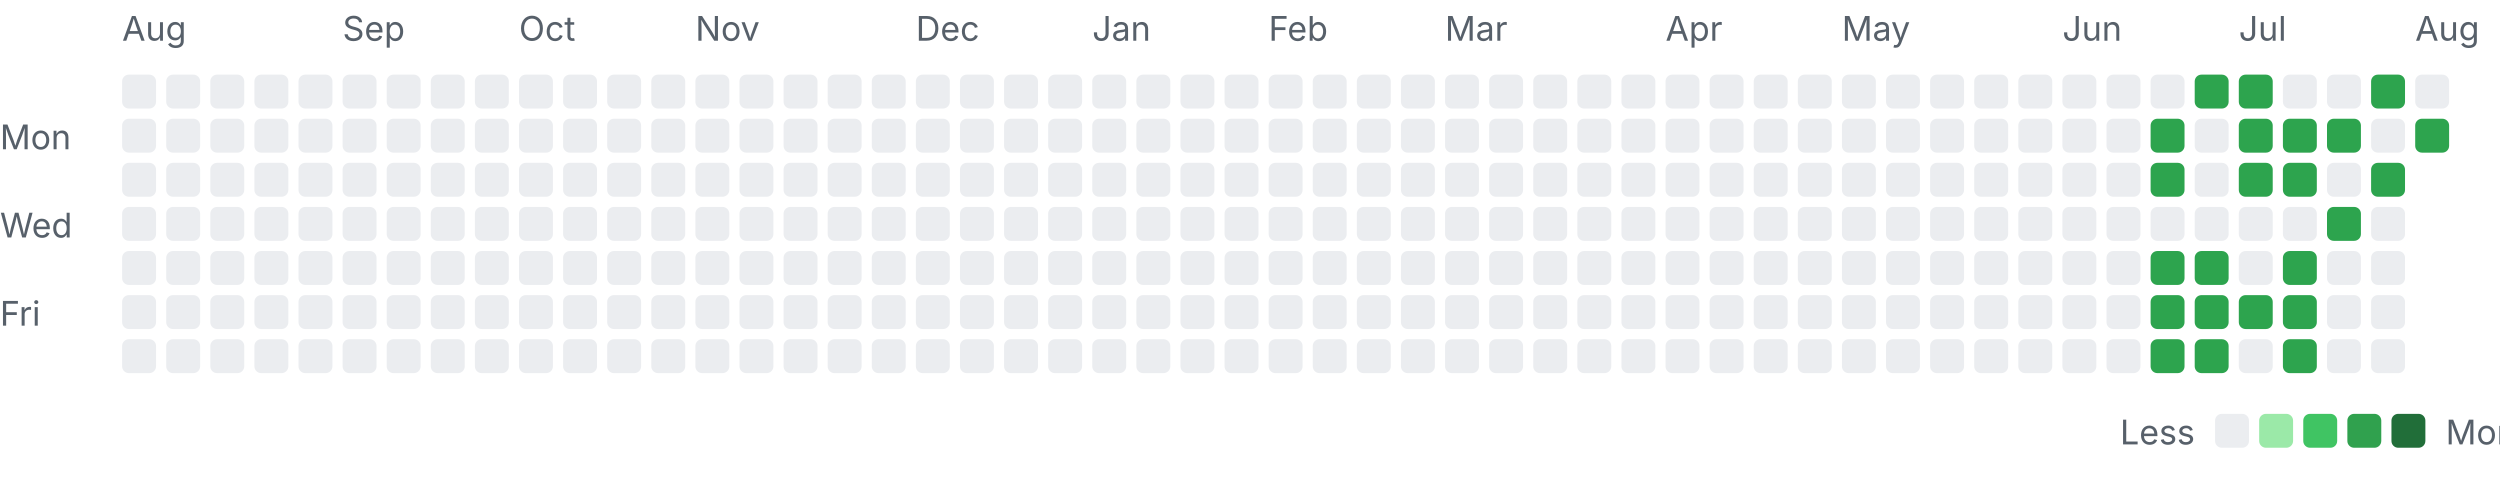
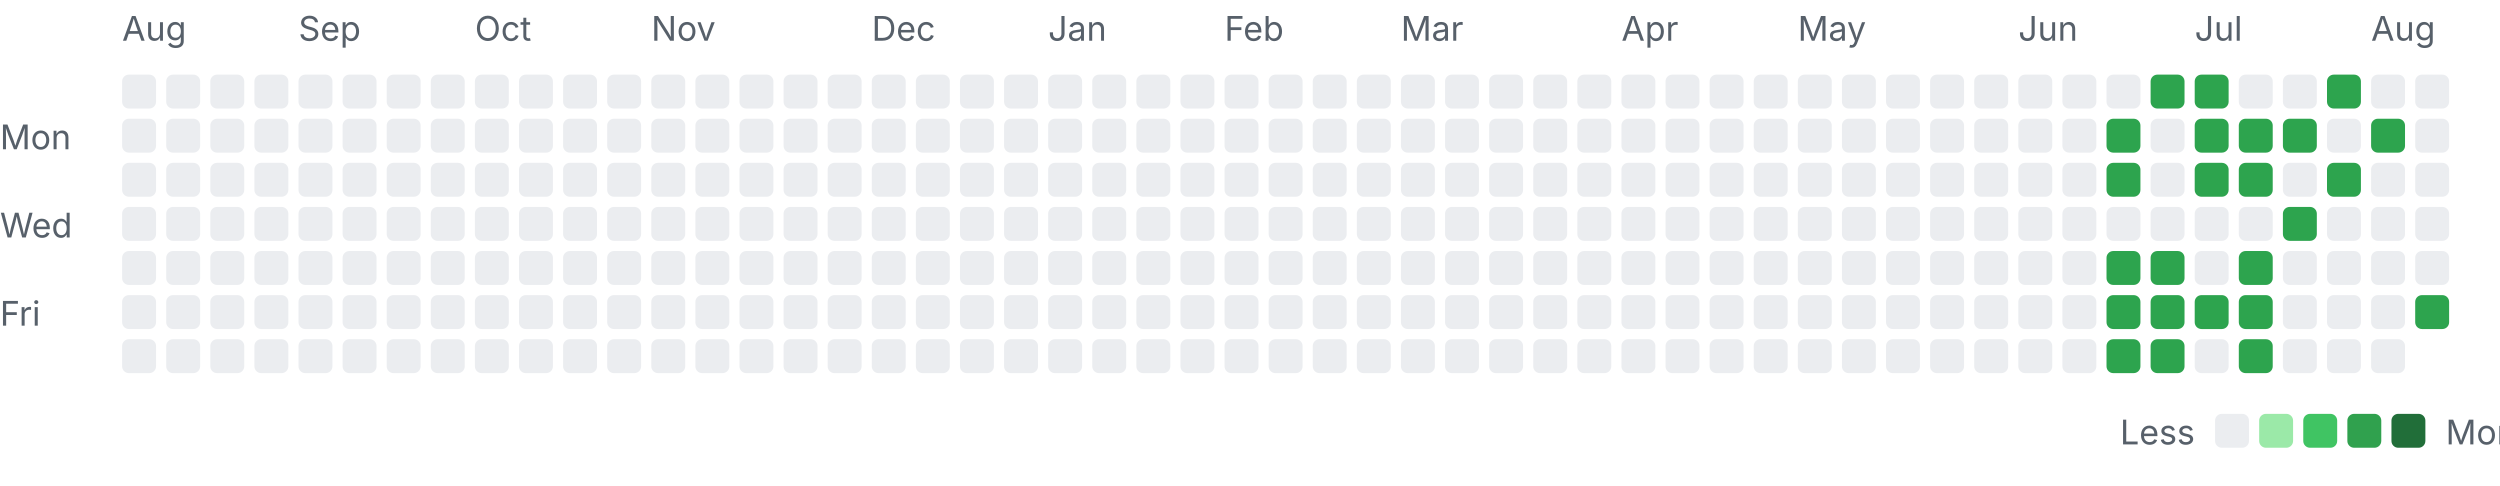
<svg xmlns="http://www.w3.org/2000/svg" viewBox="0 0 737 143" width="737" height="143" role="img" aria-label="Repository activity heatmap">
  <text x="36" y="12" font-size="10" fill="#57606a" font-family="-apple-system,BlinkMacSystemFont,Segoe UI,sans-serif">Aug</text>
-   <text x="101" y="12" font-size="10" fill="#57606a" font-family="-apple-system,BlinkMacSystemFont,Segoe UI,sans-serif">Sep</text>
-   <text x="153" y="12" font-size="10" fill="#57606a" font-family="-apple-system,BlinkMacSystemFont,Segoe UI,sans-serif">Oct</text>
-   <text x="205" y="12" font-size="10" fill="#57606a" font-family="-apple-system,BlinkMacSystemFont,Segoe UI,sans-serif">Nov</text>
-   <text x="270" y="12" font-size="10" fill="#57606a" font-family="-apple-system,BlinkMacSystemFont,Segoe UI,sans-serif">Dec</text>
-   <text x="322" y="12" font-size="10" fill="#57606a" font-family="-apple-system,BlinkMacSystemFont,Segoe UI,sans-serif">Jan</text>
-   <text x="374" y="12" font-size="10" fill="#57606a" font-family="-apple-system,BlinkMacSystemFont,Segoe UI,sans-serif">Feb</text>
-   <text x="426" y="12" font-size="10" fill="#57606a" font-family="-apple-system,BlinkMacSystemFont,Segoe UI,sans-serif">Mar</text>
-   <text x="491" y="12" font-size="10" fill="#57606a" font-family="-apple-system,BlinkMacSystemFont,Segoe UI,sans-serif">Apr</text>
-   <text x="543" y="12" font-size="10" fill="#57606a" font-family="-apple-system,BlinkMacSystemFont,Segoe UI,sans-serif">May</text>
-   <text x="608" y="12" font-size="10" fill="#57606a" font-family="-apple-system,BlinkMacSystemFont,Segoe UI,sans-serif">Jun</text>
-   <text x="660" y="12" font-size="10" fill="#57606a" font-family="-apple-system,BlinkMacSystemFont,Segoe UI,sans-serif">Jul</text>
-   <text x="712" y="12" font-size="10" fill="#57606a" font-family="-apple-system,BlinkMacSystemFont,Segoe UI,sans-serif">Aug</text>
+   <text x="88" y="12" font-size="10" fill="#57606a" font-family="-apple-system,BlinkMacSystemFont,Segoe UI,sans-serif">Sep</text>
+   <text x="140" y="12" font-size="10" fill="#57606a" font-family="-apple-system,BlinkMacSystemFont,Segoe UI,sans-serif">Oct</text>
+   <text x="192" y="12" font-size="10" fill="#57606a" font-family="-apple-system,BlinkMacSystemFont,Segoe UI,sans-serif">Nov</text>
+   <text x="257" y="12" font-size="10" fill="#57606a" font-family="-apple-system,BlinkMacSystemFont,Segoe UI,sans-serif">Dec</text>
+   <text x="309" y="12" font-size="10" fill="#57606a" font-family="-apple-system,BlinkMacSystemFont,Segoe UI,sans-serif">Jan</text>
+   <text x="361" y="12" font-size="10" fill="#57606a" font-family="-apple-system,BlinkMacSystemFont,Segoe UI,sans-serif">Feb</text>
+   <text x="413" y="12" font-size="10" fill="#57606a" font-family="-apple-system,BlinkMacSystemFont,Segoe UI,sans-serif">Mar</text>
+   <text x="478" y="12" font-size="10" fill="#57606a" font-family="-apple-system,BlinkMacSystemFont,Segoe UI,sans-serif">Apr</text>
+   <text x="530" y="12" font-size="10" fill="#57606a" font-family="-apple-system,BlinkMacSystemFont,Segoe UI,sans-serif">May</text>
+   <text x="595" y="12" font-size="10" fill="#57606a" font-family="-apple-system,BlinkMacSystemFont,Segoe UI,sans-serif">Jun</text>
+   <text x="647" y="12" font-size="10" fill="#57606a" font-family="-apple-system,BlinkMacSystemFont,Segoe UI,sans-serif">Jul</text>
+   <text x="699" y="12" font-size="10" fill="#57606a" font-family="-apple-system,BlinkMacSystemFont,Segoe UI,sans-serif">Aug</text>
  <text x="0" y="44" font-size="10" fill="#57606a" font-family="-apple-system,BlinkMacSystemFont,Segoe UI,sans-serif">Mon</text>
  <text x="0" y="70" font-size="10" fill="#57606a" font-family="-apple-system,BlinkMacSystemFont,Segoe UI,sans-serif">Wed</text>
  <text x="0" y="96" font-size="10" fill="#57606a" font-family="-apple-system,BlinkMacSystemFont,Segoe UI,sans-serif">Fri</text>
  <text x="625" y="131" font-size="10" fill="#57606a" font-family="-apple-system,BlinkMacSystemFont,Segoe UI,sans-serif">Less</text>
  <rect x="653" y="122" width="10" height="10" rx="2" fill="#ebedf0" />
  <rect x="666" y="122" width="10" height="10" rx="2" fill="#9be9a8" />
  <rect x="679" y="122" width="10" height="10" rx="2" fill="#40c463" />
  <rect x="692" y="122" width="10" height="10" rx="2" fill="#30a14e" />
  <rect x="705" y="122" width="10" height="10" rx="2" fill="#216e39" />
  <text x="721" y="131" font-size="10" fill="#57606a" font-family="-apple-system,BlinkMacSystemFont,Segoe UI,sans-serif">More</text>
  <rect x="36" y="22" width="10" height="10" rx="2" fill="#ebedf0" />
  <rect x="36" y="35" width="10" height="10" rx="2" fill="#ebedf0" />
  <rect x="36" y="48" width="10" height="10" rx="2" fill="#ebedf0" />
  <rect x="36" y="61" width="10" height="10" rx="2" fill="#ebedf0" />
  <rect x="36" y="74" width="10" height="10" rx="2" fill="#ebedf0" />
  <rect x="36" y="87" width="10" height="10" rx="2" fill="#ebedf0" />
  <rect x="36" y="100" width="10" height="10" rx="2" fill="#ebedf0" />
  <rect x="49" y="22" width="10" height="10" rx="2" fill="#ebedf0" />
  <rect x="49" y="35" width="10" height="10" rx="2" fill="#ebedf0" />
  <rect x="49" y="48" width="10" height="10" rx="2" fill="#ebedf0" />
  <rect x="49" y="61" width="10" height="10" rx="2" fill="#ebedf0" />
  <rect x="49" y="74" width="10" height="10" rx="2" fill="#ebedf0" />
  <rect x="49" y="87" width="10" height="10" rx="2" fill="#ebedf0" />
  <rect x="49" y="100" width="10" height="10" rx="2" fill="#ebedf0" />
  <rect x="62" y="22" width="10" height="10" rx="2" fill="#ebedf0" />
  <rect x="62" y="35" width="10" height="10" rx="2" fill="#ebedf0" />
  <rect x="62" y="48" width="10" height="10" rx="2" fill="#ebedf0" />
  <rect x="62" y="61" width="10" height="10" rx="2" fill="#ebedf0" />
  <rect x="62" y="74" width="10" height="10" rx="2" fill="#ebedf0" />
  <rect x="62" y="87" width="10" height="10" rx="2" fill="#ebedf0" />
  <rect x="62" y="100" width="10" height="10" rx="2" fill="#ebedf0" />
  <rect x="75" y="22" width="10" height="10" rx="2" fill="#ebedf0" />
  <rect x="75" y="35" width="10" height="10" rx="2" fill="#ebedf0" />
  <rect x="75" y="48" width="10" height="10" rx="2" fill="#ebedf0" />
  <rect x="75" y="61" width="10" height="10" rx="2" fill="#ebedf0" />
  <rect x="75" y="74" width="10" height="10" rx="2" fill="#ebedf0" />
  <rect x="75" y="87" width="10" height="10" rx="2" fill="#ebedf0" />
  <rect x="75" y="100" width="10" height="10" rx="2" fill="#ebedf0" />
  <rect x="88" y="22" width="10" height="10" rx="2" fill="#ebedf0" />
  <rect x="88" y="35" width="10" height="10" rx="2" fill="#ebedf0" />
  <rect x="88" y="48" width="10" height="10" rx="2" fill="#ebedf0" />
  <rect x="88" y="61" width="10" height="10" rx="2" fill="#ebedf0" />
  <rect x="88" y="74" width="10" height="10" rx="2" fill="#ebedf0" />
  <rect x="88" y="87" width="10" height="10" rx="2" fill="#ebedf0" />
  <rect x="88" y="100" width="10" height="10" rx="2" fill="#ebedf0" />
  <rect x="101" y="22" width="10" height="10" rx="2" fill="#ebedf0" />
  <rect x="101" y="35" width="10" height="10" rx="2" fill="#ebedf0" />
  <rect x="101" y="48" width="10" height="10" rx="2" fill="#ebedf0" />
  <rect x="101" y="61" width="10" height="10" rx="2" fill="#ebedf0" />
  <rect x="101" y="74" width="10" height="10" rx="2" fill="#ebedf0" />
  <rect x="101" y="87" width="10" height="10" rx="2" fill="#ebedf0" />
  <rect x="101" y="100" width="10" height="10" rx="2" fill="#ebedf0" />
  <rect x="114" y="22" width="10" height="10" rx="2" fill="#ebedf0" />
  <rect x="114" y="35" width="10" height="10" rx="2" fill="#ebedf0" />
  <rect x="114" y="48" width="10" height="10" rx="2" fill="#ebedf0" />
  <rect x="114" y="61" width="10" height="10" rx="2" fill="#ebedf0" />
  <rect x="114" y="74" width="10" height="10" rx="2" fill="#ebedf0" />
  <rect x="114" y="87" width="10" height="10" rx="2" fill="#ebedf0" />
  <rect x="114" y="100" width="10" height="10" rx="2" fill="#ebedf0" />
  <rect x="127" y="22" width="10" height="10" rx="2" fill="#ebedf0" />
  <rect x="127" y="35" width="10" height="10" rx="2" fill="#ebedf0" />
  <rect x="127" y="48" width="10" height="10" rx="2" fill="#ebedf0" />
  <rect x="127" y="61" width="10" height="10" rx="2" fill="#ebedf0" />
  <rect x="127" y="74" width="10" height="10" rx="2" fill="#ebedf0" />
  <rect x="127" y="87" width="10" height="10" rx="2" fill="#ebedf0" />
  <rect x="127" y="100" width="10" height="10" rx="2" fill="#ebedf0" />
  <rect x="140" y="22" width="10" height="10" rx="2" fill="#ebedf0" />
  <rect x="140" y="35" width="10" height="10" rx="2" fill="#ebedf0" />
  <rect x="140" y="48" width="10" height="10" rx="2" fill="#ebedf0" />
  <rect x="140" y="61" width="10" height="10" rx="2" fill="#ebedf0" />
  <rect x="140" y="74" width="10" height="10" rx="2" fill="#ebedf0" />
  <rect x="140" y="87" width="10" height="10" rx="2" fill="#ebedf0" />
  <rect x="140" y="100" width="10" height="10" rx="2" fill="#ebedf0" />
  <rect x="153" y="22" width="10" height="10" rx="2" fill="#ebedf0" />
  <rect x="153" y="35" width="10" height="10" rx="2" fill="#ebedf0" />
  <rect x="153" y="48" width="10" height="10" rx="2" fill="#ebedf0" />
  <rect x="153" y="61" width="10" height="10" rx="2" fill="#ebedf0" />
  <rect x="153" y="74" width="10" height="10" rx="2" fill="#ebedf0" />
  <rect x="153" y="87" width="10" height="10" rx="2" fill="#ebedf0" />
  <rect x="153" y="100" width="10" height="10" rx="2" fill="#ebedf0" />
  <rect x="166" y="22" width="10" height="10" rx="2" fill="#ebedf0" />
  <rect x="166" y="35" width="10" height="10" rx="2" fill="#ebedf0" />
  <rect x="166" y="48" width="10" height="10" rx="2" fill="#ebedf0" />
  <rect x="166" y="61" width="10" height="10" rx="2" fill="#ebedf0" />
  <rect x="166" y="74" width="10" height="10" rx="2" fill="#ebedf0" />
  <rect x="166" y="87" width="10" height="10" rx="2" fill="#ebedf0" />
  <rect x="166" y="100" width="10" height="10" rx="2" fill="#ebedf0" />
  <rect x="179" y="22" width="10" height="10" rx="2" fill="#ebedf0" />
  <rect x="179" y="35" width="10" height="10" rx="2" fill="#ebedf0" />
  <rect x="179" y="48" width="10" height="10" rx="2" fill="#ebedf0" />
  <rect x="179" y="61" width="10" height="10" rx="2" fill="#ebedf0" />
  <rect x="179" y="74" width="10" height="10" rx="2" fill="#ebedf0" />
  <rect x="179" y="87" width="10" height="10" rx="2" fill="#ebedf0" />
  <rect x="179" y="100" width="10" height="10" rx="2" fill="#ebedf0" />
  <rect x="192" y="22" width="10" height="10" rx="2" fill="#ebedf0" />
  <rect x="192" y="35" width="10" height="10" rx="2" fill="#ebedf0" />
  <rect x="192" y="48" width="10" height="10" rx="2" fill="#ebedf0" />
  <rect x="192" y="61" width="10" height="10" rx="2" fill="#ebedf0" />
  <rect x="192" y="74" width="10" height="10" rx="2" fill="#ebedf0" />
  <rect x="192" y="87" width="10" height="10" rx="2" fill="#ebedf0" />
  <rect x="192" y="100" width="10" height="10" rx="2" fill="#ebedf0" />
  <rect x="205" y="22" width="10" height="10" rx="2" fill="#ebedf0" />
  <rect x="205" y="35" width="10" height="10" rx="2" fill="#ebedf0" />
  <rect x="205" y="48" width="10" height="10" rx="2" fill="#ebedf0" />
  <rect x="205" y="61" width="10" height="10" rx="2" fill="#ebedf0" />
  <rect x="205" y="74" width="10" height="10" rx="2" fill="#ebedf0" />
  <rect x="205" y="87" width="10" height="10" rx="2" fill="#ebedf0" />
  <rect x="205" y="100" width="10" height="10" rx="2" fill="#ebedf0" />
  <rect x="218" y="22" width="10" height="10" rx="2" fill="#ebedf0" />
  <rect x="218" y="35" width="10" height="10" rx="2" fill="#ebedf0" />
  <rect x="218" y="48" width="10" height="10" rx="2" fill="#ebedf0" />
  <rect x="218" y="61" width="10" height="10" rx="2" fill="#ebedf0" />
  <rect x="218" y="74" width="10" height="10" rx="2" fill="#ebedf0" />
  <rect x="218" y="87" width="10" height="10" rx="2" fill="#ebedf0" />
  <rect x="218" y="100" width="10" height="10" rx="2" fill="#ebedf0" />
  <rect x="231" y="22" width="10" height="10" rx="2" fill="#ebedf0" />
  <rect x="231" y="35" width="10" height="10" rx="2" fill="#ebedf0" />
  <rect x="231" y="48" width="10" height="10" rx="2" fill="#ebedf0" />
  <rect x="231" y="61" width="10" height="10" rx="2" fill="#ebedf0" />
  <rect x="231" y="74" width="10" height="10" rx="2" fill="#ebedf0" />
  <rect x="231" y="87" width="10" height="10" rx="2" fill="#ebedf0" />
  <rect x="231" y="100" width="10" height="10" rx="2" fill="#ebedf0" />
  <rect x="244" y="22" width="10" height="10" rx="2" fill="#ebedf0" />
  <rect x="244" y="35" width="10" height="10" rx="2" fill="#ebedf0" />
  <rect x="244" y="48" width="10" height="10" rx="2" fill="#ebedf0" />
  <rect x="244" y="61" width="10" height="10" rx="2" fill="#ebedf0" />
  <rect x="244" y="74" width="10" height="10" rx="2" fill="#ebedf0" />
  <rect x="244" y="87" width="10" height="10" rx="2" fill="#ebedf0" />
  <rect x="244" y="100" width="10" height="10" rx="2" fill="#ebedf0" />
  <rect x="257" y="22" width="10" height="10" rx="2" fill="#ebedf0" />
  <rect x="257" y="35" width="10" height="10" rx="2" fill="#ebedf0" />
  <rect x="257" y="48" width="10" height="10" rx="2" fill="#ebedf0" />
  <rect x="257" y="61" width="10" height="10" rx="2" fill="#ebedf0" />
  <rect x="257" y="74" width="10" height="10" rx="2" fill="#ebedf0" />
  <rect x="257" y="87" width="10" height="10" rx="2" fill="#ebedf0" />
  <rect x="257" y="100" width="10" height="10" rx="2" fill="#ebedf0" />
  <rect x="270" y="22" width="10" height="10" rx="2" fill="#ebedf0" />
  <rect x="270" y="35" width="10" height="10" rx="2" fill="#ebedf0" />
  <rect x="270" y="48" width="10" height="10" rx="2" fill="#ebedf0" />
  <rect x="270" y="61" width="10" height="10" rx="2" fill="#ebedf0" />
  <rect x="270" y="74" width="10" height="10" rx="2" fill="#ebedf0" />
  <rect x="270" y="87" width="10" height="10" rx="2" fill="#ebedf0" />
  <rect x="270" y="100" width="10" height="10" rx="2" fill="#ebedf0" />
  <rect x="283" y="22" width="10" height="10" rx="2" fill="#ebedf0" />
  <rect x="283" y="35" width="10" height="10" rx="2" fill="#ebedf0" />
  <rect x="283" y="48" width="10" height="10" rx="2" fill="#ebedf0" />
  <rect x="283" y="61" width="10" height="10" rx="2" fill="#ebedf0" />
  <rect x="283" y="74" width="10" height="10" rx="2" fill="#ebedf0" />
  <rect x="283" y="87" width="10" height="10" rx="2" fill="#ebedf0" />
  <rect x="283" y="100" width="10" height="10" rx="2" fill="#ebedf0" />
  <rect x="296" y="22" width="10" height="10" rx="2" fill="#ebedf0" />
  <rect x="296" y="35" width="10" height="10" rx="2" fill="#ebedf0" />
  <rect x="296" y="48" width="10" height="10" rx="2" fill="#ebedf0" />
  <rect x="296" y="61" width="10" height="10" rx="2" fill="#ebedf0" />
  <rect x="296" y="74" width="10" height="10" rx="2" fill="#ebedf0" />
  <rect x="296" y="87" width="10" height="10" rx="2" fill="#ebedf0" />
  <rect x="296" y="100" width="10" height="10" rx="2" fill="#ebedf0" />
  <rect x="309" y="22" width="10" height="10" rx="2" fill="#ebedf0" />
  <rect x="309" y="35" width="10" height="10" rx="2" fill="#ebedf0" />
  <rect x="309" y="48" width="10" height="10" rx="2" fill="#ebedf0" />
  <rect x="309" y="61" width="10" height="10" rx="2" fill="#ebedf0" />
  <rect x="309" y="74" width="10" height="10" rx="2" fill="#ebedf0" />
  <rect x="309" y="87" width="10" height="10" rx="2" fill="#ebedf0" />
  <rect x="309" y="100" width="10" height="10" rx="2" fill="#ebedf0" />
  <rect x="322" y="22" width="10" height="10" rx="2" fill="#ebedf0" />
  <rect x="322" y="35" width="10" height="10" rx="2" fill="#ebedf0" />
  <rect x="322" y="48" width="10" height="10" rx="2" fill="#ebedf0" />
  <rect x="322" y="61" width="10" height="10" rx="2" fill="#ebedf0" />
  <rect x="322" y="74" width="10" height="10" rx="2" fill="#ebedf0" />
  <rect x="322" y="87" width="10" height="10" rx="2" fill="#ebedf0" />
  <rect x="322" y="100" width="10" height="10" rx="2" fill="#ebedf0" />
  <rect x="335" y="22" width="10" height="10" rx="2" fill="#ebedf0" />
  <rect x="335" y="35" width="10" height="10" rx="2" fill="#ebedf0" />
  <rect x="335" y="48" width="10" height="10" rx="2" fill="#ebedf0" />
  <rect x="335" y="61" width="10" height="10" rx="2" fill="#ebedf0" />
  <rect x="335" y="74" width="10" height="10" rx="2" fill="#ebedf0" />
  <rect x="335" y="87" width="10" height="10" rx="2" fill="#ebedf0" />
  <rect x="335" y="100" width="10" height="10" rx="2" fill="#ebedf0" />
  <rect x="348" y="22" width="10" height="10" rx="2" fill="#ebedf0" />
  <rect x="348" y="35" width="10" height="10" rx="2" fill="#ebedf0" />
  <rect x="348" y="48" width="10" height="10" rx="2" fill="#ebedf0" />
  <rect x="348" y="61" width="10" height="10" rx="2" fill="#ebedf0" />
  <rect x="348" y="74" width="10" height="10" rx="2" fill="#ebedf0" />
  <rect x="348" y="87" width="10" height="10" rx="2" fill="#ebedf0" />
  <rect x="348" y="100" width="10" height="10" rx="2" fill="#ebedf0" />
  <rect x="361" y="22" width="10" height="10" rx="2" fill="#ebedf0" />
  <rect x="361" y="35" width="10" height="10" rx="2" fill="#ebedf0" />
  <rect x="361" y="48" width="10" height="10" rx="2" fill="#ebedf0" />
  <rect x="361" y="61" width="10" height="10" rx="2" fill="#ebedf0" />
  <rect x="361" y="74" width="10" height="10" rx="2" fill="#ebedf0" />
  <rect x="361" y="87" width="10" height="10" rx="2" fill="#ebedf0" />
  <rect x="361" y="100" width="10" height="10" rx="2" fill="#ebedf0" />
  <rect x="374" y="22" width="10" height="10" rx="2" fill="#ebedf0" />
  <rect x="374" y="35" width="10" height="10" rx="2" fill="#ebedf0" />
  <rect x="374" y="48" width="10" height="10" rx="2" fill="#ebedf0" />
  <rect x="374" y="61" width="10" height="10" rx="2" fill="#ebedf0" />
  <rect x="374" y="74" width="10" height="10" rx="2" fill="#ebedf0" />
  <rect x="374" y="87" width="10" height="10" rx="2" fill="#ebedf0" />
  <rect x="374" y="100" width="10" height="10" rx="2" fill="#ebedf0" />
  <rect x="387" y="22" width="10" height="10" rx="2" fill="#ebedf0" />
  <rect x="387" y="35" width="10" height="10" rx="2" fill="#ebedf0" />
  <rect x="387" y="48" width="10" height="10" rx="2" fill="#ebedf0" />
  <rect x="387" y="61" width="10" height="10" rx="2" fill="#ebedf0" />
  <rect x="387" y="74" width="10" height="10" rx="2" fill="#ebedf0" />
  <rect x="387" y="87" width="10" height="10" rx="2" fill="#ebedf0" />
  <rect x="387" y="100" width="10" height="10" rx="2" fill="#ebedf0" />
  <rect x="400" y="22" width="10" height="10" rx="2" fill="#ebedf0" />
  <rect x="400" y="35" width="10" height="10" rx="2" fill="#ebedf0" />
  <rect x="400" y="48" width="10" height="10" rx="2" fill="#ebedf0" />
  <rect x="400" y="61" width="10" height="10" rx="2" fill="#ebedf0" />
  <rect x="400" y="74" width="10" height="10" rx="2" fill="#ebedf0" />
  <rect x="400" y="87" width="10" height="10" rx="2" fill="#ebedf0" />
  <rect x="400" y="100" width="10" height="10" rx="2" fill="#ebedf0" />
  <rect x="413" y="22" width="10" height="10" rx="2" fill="#ebedf0" />
  <rect x="413" y="35" width="10" height="10" rx="2" fill="#ebedf0" />
  <rect x="413" y="48" width="10" height="10" rx="2" fill="#ebedf0" />
  <rect x="413" y="61" width="10" height="10" rx="2" fill="#ebedf0" />
  <rect x="413" y="74" width="10" height="10" rx="2" fill="#ebedf0" />
  <rect x="413" y="87" width="10" height="10" rx="2" fill="#ebedf0" />
  <rect x="413" y="100" width="10" height="10" rx="2" fill="#ebedf0" />
  <rect x="426" y="22" width="10" height="10" rx="2" fill="#ebedf0" />
  <rect x="426" y="35" width="10" height="10" rx="2" fill="#ebedf0" />
  <rect x="426" y="48" width="10" height="10" rx="2" fill="#ebedf0" />
  <rect x="426" y="61" width="10" height="10" rx="2" fill="#ebedf0" />
  <rect x="426" y="74" width="10" height="10" rx="2" fill="#ebedf0" />
  <rect x="426" y="87" width="10" height="10" rx="2" fill="#ebedf0" />
  <rect x="426" y="100" width="10" height="10" rx="2" fill="#ebedf0" />
  <rect x="439" y="22" width="10" height="10" rx="2" fill="#ebedf0" />
  <rect x="439" y="35" width="10" height="10" rx="2" fill="#ebedf0" />
  <rect x="439" y="48" width="10" height="10" rx="2" fill="#ebedf0" />
  <rect x="439" y="61" width="10" height="10" rx="2" fill="#ebedf0" />
  <rect x="439" y="74" width="10" height="10" rx="2" fill="#ebedf0" />
  <rect x="439" y="87" width="10" height="10" rx="2" fill="#ebedf0" />
  <rect x="439" y="100" width="10" height="10" rx="2" fill="#ebedf0" />
  <rect x="452" y="22" width="10" height="10" rx="2" fill="#ebedf0" />
  <rect x="452" y="35" width="10" height="10" rx="2" fill="#ebedf0" />
  <rect x="452" y="48" width="10" height="10" rx="2" fill="#ebedf0" />
  <rect x="452" y="61" width="10" height="10" rx="2" fill="#ebedf0" />
  <rect x="452" y="74" width="10" height="10" rx="2" fill="#ebedf0" />
  <rect x="452" y="87" width="10" height="10" rx="2" fill="#ebedf0" />
  <rect x="452" y="100" width="10" height="10" rx="2" fill="#ebedf0" />
  <rect x="465" y="22" width="10" height="10" rx="2" fill="#ebedf0" />
  <rect x="465" y="35" width="10" height="10" rx="2" fill="#ebedf0" />
  <rect x="465" y="48" width="10" height="10" rx="2" fill="#ebedf0" />
  <rect x="465" y="61" width="10" height="10" rx="2" fill="#ebedf0" />
  <rect x="465" y="74" width="10" height="10" rx="2" fill="#ebedf0" />
  <rect x="465" y="87" width="10" height="10" rx="2" fill="#ebedf0" />
  <rect x="465" y="100" width="10" height="10" rx="2" fill="#ebedf0" />
  <rect x="478" y="22" width="10" height="10" rx="2" fill="#ebedf0" />
  <rect x="478" y="35" width="10" height="10" rx="2" fill="#ebedf0" />
  <rect x="478" y="48" width="10" height="10" rx="2" fill="#ebedf0" />
  <rect x="478" y="61" width="10" height="10" rx="2" fill="#ebedf0" />
  <rect x="478" y="74" width="10" height="10" rx="2" fill="#ebedf0" />
  <rect x="478" y="87" width="10" height="10" rx="2" fill="#ebedf0" />
  <rect x="478" y="100" width="10" height="10" rx="2" fill="#ebedf0" />
  <rect x="491" y="22" width="10" height="10" rx="2" fill="#ebedf0" />
  <rect x="491" y="35" width="10" height="10" rx="2" fill="#ebedf0" />
  <rect x="491" y="48" width="10" height="10" rx="2" fill="#ebedf0" />
  <rect x="491" y="61" width="10" height="10" rx="2" fill="#ebedf0" />
  <rect x="491" y="74" width="10" height="10" rx="2" fill="#ebedf0" />
  <rect x="491" y="87" width="10" height="10" rx="2" fill="#ebedf0" />
  <rect x="491" y="100" width="10" height="10" rx="2" fill="#ebedf0" />
  <rect x="504" y="22" width="10" height="10" rx="2" fill="#ebedf0" />
  <rect x="504" y="35" width="10" height="10" rx="2" fill="#ebedf0" />
  <rect x="504" y="48" width="10" height="10" rx="2" fill="#ebedf0" />
  <rect x="504" y="61" width="10" height="10" rx="2" fill="#ebedf0" />
  <rect x="504" y="74" width="10" height="10" rx="2" fill="#ebedf0" />
  <rect x="504" y="87" width="10" height="10" rx="2" fill="#ebedf0" />
  <rect x="504" y="100" width="10" height="10" rx="2" fill="#ebedf0" />
  <rect x="517" y="22" width="10" height="10" rx="2" fill="#ebedf0" />
  <rect x="517" y="35" width="10" height="10" rx="2" fill="#ebedf0" />
  <rect x="517" y="48" width="10" height="10" rx="2" fill="#ebedf0" />
  <rect x="517" y="61" width="10" height="10" rx="2" fill="#ebedf0" />
  <rect x="517" y="74" width="10" height="10" rx="2" fill="#ebedf0" />
  <rect x="517" y="87" width="10" height="10" rx="2" fill="#ebedf0" />
  <rect x="517" y="100" width="10" height="10" rx="2" fill="#ebedf0" />
  <rect x="530" y="22" width="10" height="10" rx="2" fill="#ebedf0" />
  <rect x="530" y="35" width="10" height="10" rx="2" fill="#ebedf0" />
  <rect x="530" y="48" width="10" height="10" rx="2" fill="#ebedf0" />
  <rect x="530" y="61" width="10" height="10" rx="2" fill="#ebedf0" />
  <rect x="530" y="74" width="10" height="10" rx="2" fill="#ebedf0" />
  <rect x="530" y="87" width="10" height="10" rx="2" fill="#ebedf0" />
  <rect x="530" y="100" width="10" height="10" rx="2" fill="#ebedf0" />
  <rect x="543" y="22" width="10" height="10" rx="2" fill="#ebedf0" />
  <rect x="543" y="35" width="10" height="10" rx="2" fill="#ebedf0" />
  <rect x="543" y="48" width="10" height="10" rx="2" fill="#ebedf0" />
  <rect x="543" y="61" width="10" height="10" rx="2" fill="#ebedf0" />
  <rect x="543" y="74" width="10" height="10" rx="2" fill="#ebedf0" />
  <rect x="543" y="87" width="10" height="10" rx="2" fill="#ebedf0" />
  <rect x="543" y="100" width="10" height="10" rx="2" fill="#ebedf0" />
  <rect x="556" y="22" width="10" height="10" rx="2" fill="#ebedf0" />
  <rect x="556" y="35" width="10" height="10" rx="2" fill="#ebedf0" />
  <rect x="556" y="48" width="10" height="10" rx="2" fill="#ebedf0" />
  <rect x="556" y="61" width="10" height="10" rx="2" fill="#ebedf0" />
  <rect x="556" y="74" width="10" height="10" rx="2" fill="#ebedf0" />
  <rect x="556" y="87" width="10" height="10" rx="2" fill="#ebedf0" />
  <rect x="556" y="100" width="10" height="10" rx="2" fill="#ebedf0" />
  <rect x="569" y="22" width="10" height="10" rx="2" fill="#ebedf0" />
  <rect x="569" y="35" width="10" height="10" rx="2" fill="#ebedf0" />
  <rect x="569" y="48" width="10" height="10" rx="2" fill="#ebedf0" />
  <rect x="569" y="61" width="10" height="10" rx="2" fill="#ebedf0" />
  <rect x="569" y="74" width="10" height="10" rx="2" fill="#ebedf0" />
  <rect x="569" y="87" width="10" height="10" rx="2" fill="#ebedf0" />
  <rect x="569" y="100" width="10" height="10" rx="2" fill="#ebedf0" />
  <rect x="582" y="22" width="10" height="10" rx="2" fill="#ebedf0" />
  <rect x="582" y="35" width="10" height="10" rx="2" fill="#ebedf0" />
  <rect x="582" y="48" width="10" height="10" rx="2" fill="#ebedf0" />
  <rect x="582" y="61" width="10" height="10" rx="2" fill="#ebedf0" />
  <rect x="582" y="74" width="10" height="10" rx="2" fill="#ebedf0" />
  <rect x="582" y="87" width="10" height="10" rx="2" fill="#ebedf0" />
  <rect x="582" y="100" width="10" height="10" rx="2" fill="#ebedf0" />
  <rect x="595" y="22" width="10" height="10" rx="2" fill="#ebedf0" />
  <rect x="595" y="35" width="10" height="10" rx="2" fill="#ebedf0" />
  <rect x="595" y="48" width="10" height="10" rx="2" fill="#ebedf0" />
  <rect x="595" y="61" width="10" height="10" rx="2" fill="#ebedf0" />
  <rect x="595" y="74" width="10" height="10" rx="2" fill="#ebedf0" />
  <rect x="595" y="87" width="10" height="10" rx="2" fill="#ebedf0" />
  <rect x="595" y="100" width="10" height="10" rx="2" fill="#ebedf0" />
  <rect x="608" y="22" width="10" height="10" rx="2" fill="#ebedf0" />
  <rect x="608" y="35" width="10" height="10" rx="2" fill="#ebedf0" />
  <rect x="608" y="48" width="10" height="10" rx="2" fill="#ebedf0" />
  <rect x="608" y="61" width="10" height="10" rx="2" fill="#ebedf0" />
  <rect x="608" y="74" width="10" height="10" rx="2" fill="#ebedf0" />
  <rect x="608" y="87" width="10" height="10" rx="2" fill="#ebedf0" />
  <rect x="608" y="100" width="10" height="10" rx="2" fill="#ebedf0" />
  <rect x="621" y="22" width="10" height="10" rx="2" fill="#ebedf0" />
-   <rect x="621" y="35" width="10" height="10" rx="2" fill="#ebedf0" />
-   <rect x="621" y="48" width="10" height="10" rx="2" fill="#ebedf0" />
+   <rect x="621" y="35" width="10" height="10" rx="2" fill="#2da44e" />
+   <rect x="621" y="48" width="10" height="10" rx="2" fill="#2da44e" />
  <rect x="621" y="61" width="10" height="10" rx="2" fill="#ebedf0" />
-   <rect x="621" y="74" width="10" height="10" rx="2" fill="#ebedf0" />
-   <rect x="621" y="87" width="10" height="10" rx="2" fill="#ebedf0" />
-   <rect x="621" y="100" width="10" height="10" rx="2" fill="#ebedf0" />
-   <rect x="634" y="22" width="10" height="10" rx="2" fill="#ebedf0" />
-   <rect x="634" y="35" width="10" height="10" rx="2" fill="#2da44e" />
-   <rect x="634" y="48" width="10" height="10" rx="2" fill="#2da44e" />
+   <rect x="621" y="74" width="10" height="10" rx="2" fill="#2da44e" />
+   <rect x="621" y="87" width="10" height="10" rx="2" fill="#2da44e" />
+   <rect x="621" y="100" width="10" height="10" rx="2" fill="#2da44e" />
+   <rect x="634" y="22" width="10" height="10" rx="2" fill="#2da44e" />
+   <rect x="634" y="35" width="10" height="10" rx="2" fill="#ebedf0" />
+   <rect x="634" y="48" width="10" height="10" rx="2" fill="#ebedf0" />
  <rect x="634" y="61" width="10" height="10" rx="2" fill="#ebedf0" />
  <rect x="634" y="74" width="10" height="10" rx="2" fill="#2da44e" />
  <rect x="634" y="87" width="10" height="10" rx="2" fill="#2da44e" />
  <rect x="634" y="100" width="10" height="10" rx="2" fill="#2da44e" />
  <rect x="647" y="22" width="10" height="10" rx="2" fill="#2da44e" />
-   <rect x="647" y="35" width="10" height="10" rx="2" fill="#ebedf0" />
-   <rect x="647" y="48" width="10" height="10" rx="2" fill="#ebedf0" />
+   <rect x="647" y="35" width="10" height="10" rx="2" fill="#2da44e" />
+   <rect x="647" y="48" width="10" height="10" rx="2" fill="#2da44e" />
  <rect x="647" y="61" width="10" height="10" rx="2" fill="#ebedf0" />
-   <rect x="647" y="74" width="10" height="10" rx="2" fill="#2da44e" />
+   <rect x="647" y="74" width="10" height="10" rx="2" fill="#ebedf0" />
  <rect x="647" y="87" width="10" height="10" rx="2" fill="#2da44e" />
-   <rect x="647" y="100" width="10" height="10" rx="2" fill="#2da44e" />
-   <rect x="660" y="22" width="10" height="10" rx="2" fill="#2da44e" />
+   <rect x="647" y="100" width="10" height="10" rx="2" fill="#ebedf0" />
+   <rect x="660" y="22" width="10" height="10" rx="2" fill="#ebedf0" />
  <rect x="660" y="35" width="10" height="10" rx="2" fill="#2da44e" />
  <rect x="660" y="48" width="10" height="10" rx="2" fill="#2da44e" />
  <rect x="660" y="61" width="10" height="10" rx="2" fill="#ebedf0" />
-   <rect x="660" y="74" width="10" height="10" rx="2" fill="#ebedf0" />
+   <rect x="660" y="74" width="10" height="10" rx="2" fill="#2da44e" />
  <rect x="660" y="87" width="10" height="10" rx="2" fill="#2da44e" />
-   <rect x="660" y="100" width="10" height="10" rx="2" fill="#ebedf0" />
+   <rect x="660" y="100" width="10" height="10" rx="2" fill="#2da44e" />
  <rect x="673" y="22" width="10" height="10" rx="2" fill="#ebedf0" />
  <rect x="673" y="35" width="10" height="10" rx="2" fill="#2da44e" />
-   <rect x="673" y="48" width="10" height="10" rx="2" fill="#2da44e" />
-   <rect x="673" y="61" width="10" height="10" rx="2" fill="#ebedf0" />
-   <rect x="673" y="74" width="10" height="10" rx="2" fill="#2da44e" />
-   <rect x="673" y="87" width="10" height="10" rx="2" fill="#2da44e" />
-   <rect x="673" y="100" width="10" height="10" rx="2" fill="#2da44e" />
-   <rect x="686" y="22" width="10" height="10" rx="2" fill="#ebedf0" />
-   <rect x="686" y="35" width="10" height="10" rx="2" fill="#2da44e" />
-   <rect x="686" y="48" width="10" height="10" rx="2" fill="#ebedf0" />
-   <rect x="686" y="61" width="10" height="10" rx="2" fill="#2da44e" />
+   <rect x="673" y="48" width="10" height="10" rx="2" fill="#ebedf0" />
+   <rect x="673" y="61" width="10" height="10" rx="2" fill="#2da44e" />
+   <rect x="673" y="74" width="10" height="10" rx="2" fill="#ebedf0" />
+   <rect x="673" y="87" width="10" height="10" rx="2" fill="#ebedf0" />
+   <rect x="673" y="100" width="10" height="10" rx="2" fill="#ebedf0" />
+   <rect x="686" y="22" width="10" height="10" rx="2" fill="#2da44e" />
+   <rect x="686" y="35" width="10" height="10" rx="2" fill="#ebedf0" />
+   <rect x="686" y="48" width="10" height="10" rx="2" fill="#2da44e" />
+   <rect x="686" y="61" width="10" height="10" rx="2" fill="#ebedf0" />
  <rect x="686" y="74" width="10" height="10" rx="2" fill="#ebedf0" />
  <rect x="686" y="87" width="10" height="10" rx="2" fill="#ebedf0" />
  <rect x="686" y="100" width="10" height="10" rx="2" fill="#ebedf0" />
-   <rect x="699" y="22" width="10" height="10" rx="2" fill="#2da44e" />
-   <rect x="699" y="35" width="10" height="10" rx="2" fill="#ebedf0" />
-   <rect x="699" y="48" width="10" height="10" rx="2" fill="#2da44e" />
+   <rect x="699" y="22" width="10" height="10" rx="2" fill="#ebedf0" />
+   <rect x="699" y="35" width="10" height="10" rx="2" fill="#2da44e" />
+   <rect x="699" y="48" width="10" height="10" rx="2" fill="#ebedf0" />
  <rect x="699" y="61" width="10" height="10" rx="2" fill="#ebedf0" />
  <rect x="699" y="74" width="10" height="10" rx="2" fill="#ebedf0" />
  <rect x="699" y="87" width="10" height="10" rx="2" fill="#ebedf0" />
  <rect x="699" y="100" width="10" height="10" rx="2" fill="#ebedf0" />
  <rect x="712" y="22" width="10" height="10" rx="2" fill="#ebedf0" />
-   <rect x="712" y="35" width="10" height="10" rx="2" fill="#2da44e" />
+   <rect x="712" y="35" width="10" height="10" rx="2" fill="#ebedf0" />
+   <rect x="712" y="48" width="10" height="10" rx="2" fill="#ebedf0" />
+   <rect x="712" y="61" width="10" height="10" rx="2" fill="#ebedf0" />
+   <rect x="712" y="74" width="10" height="10" rx="2" fill="#ebedf0" />
+   <rect x="712" y="87" width="10" height="10" rx="2" fill="#2da44e" />
</svg>
